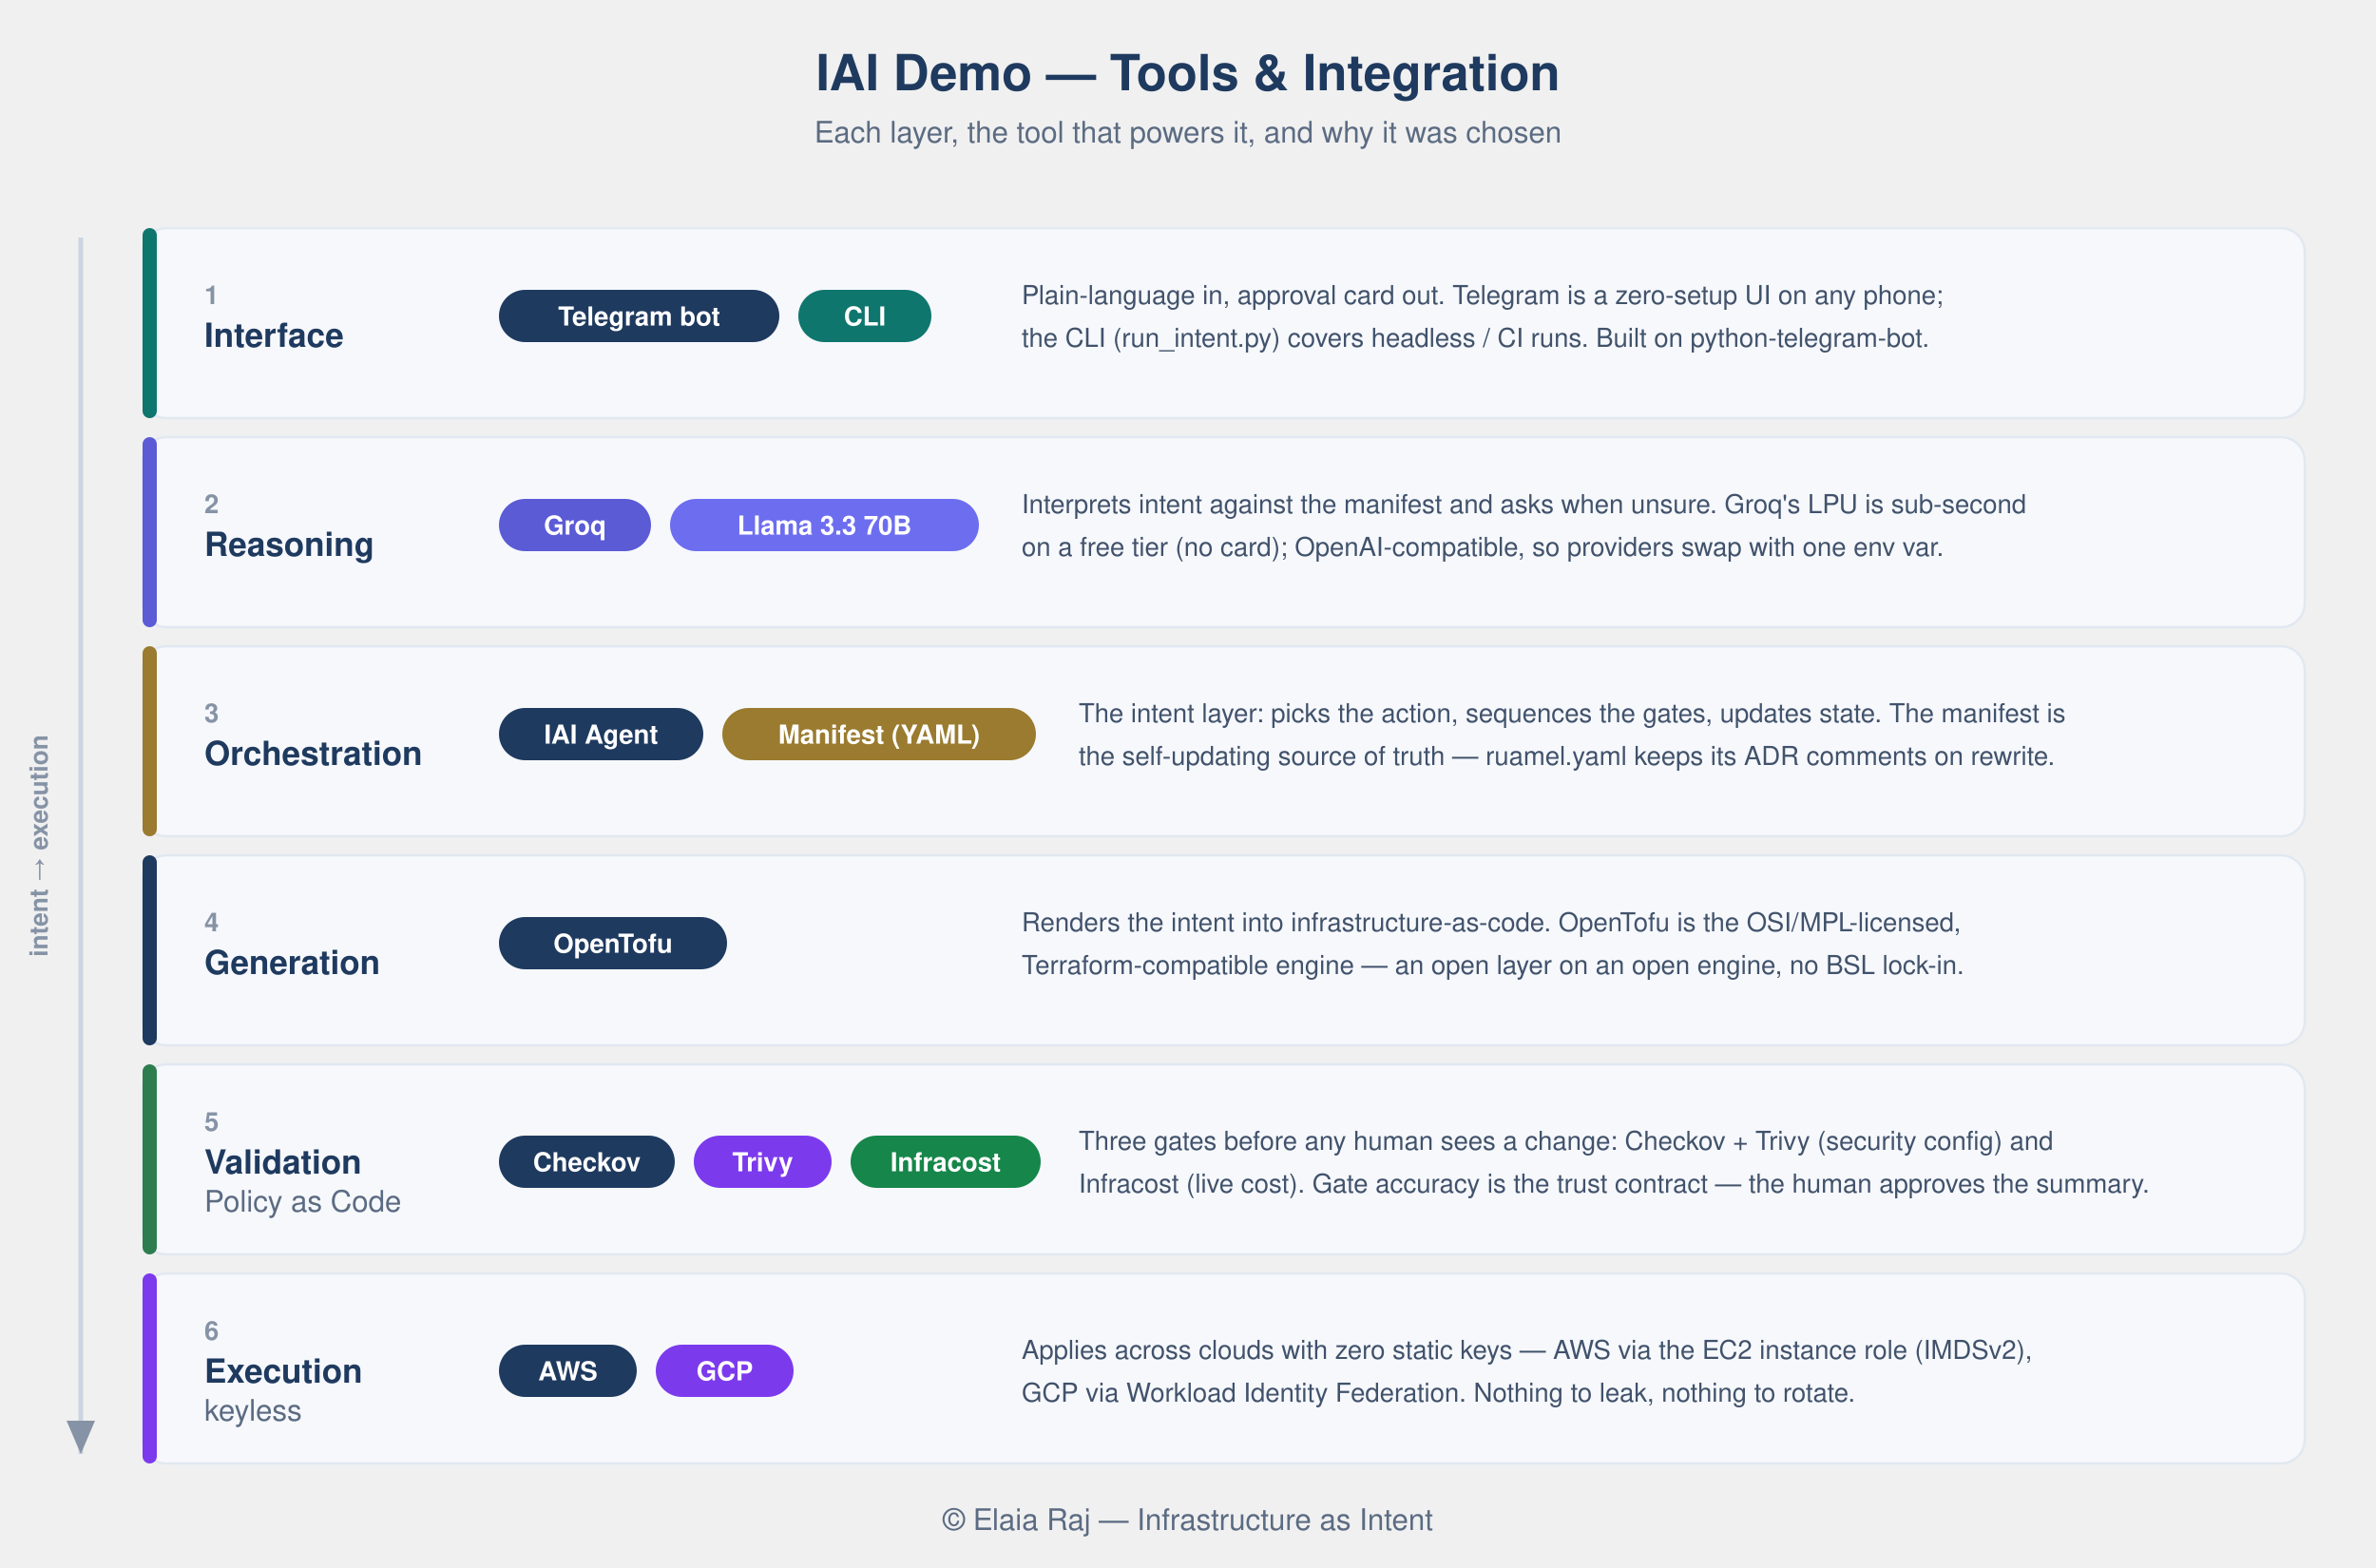
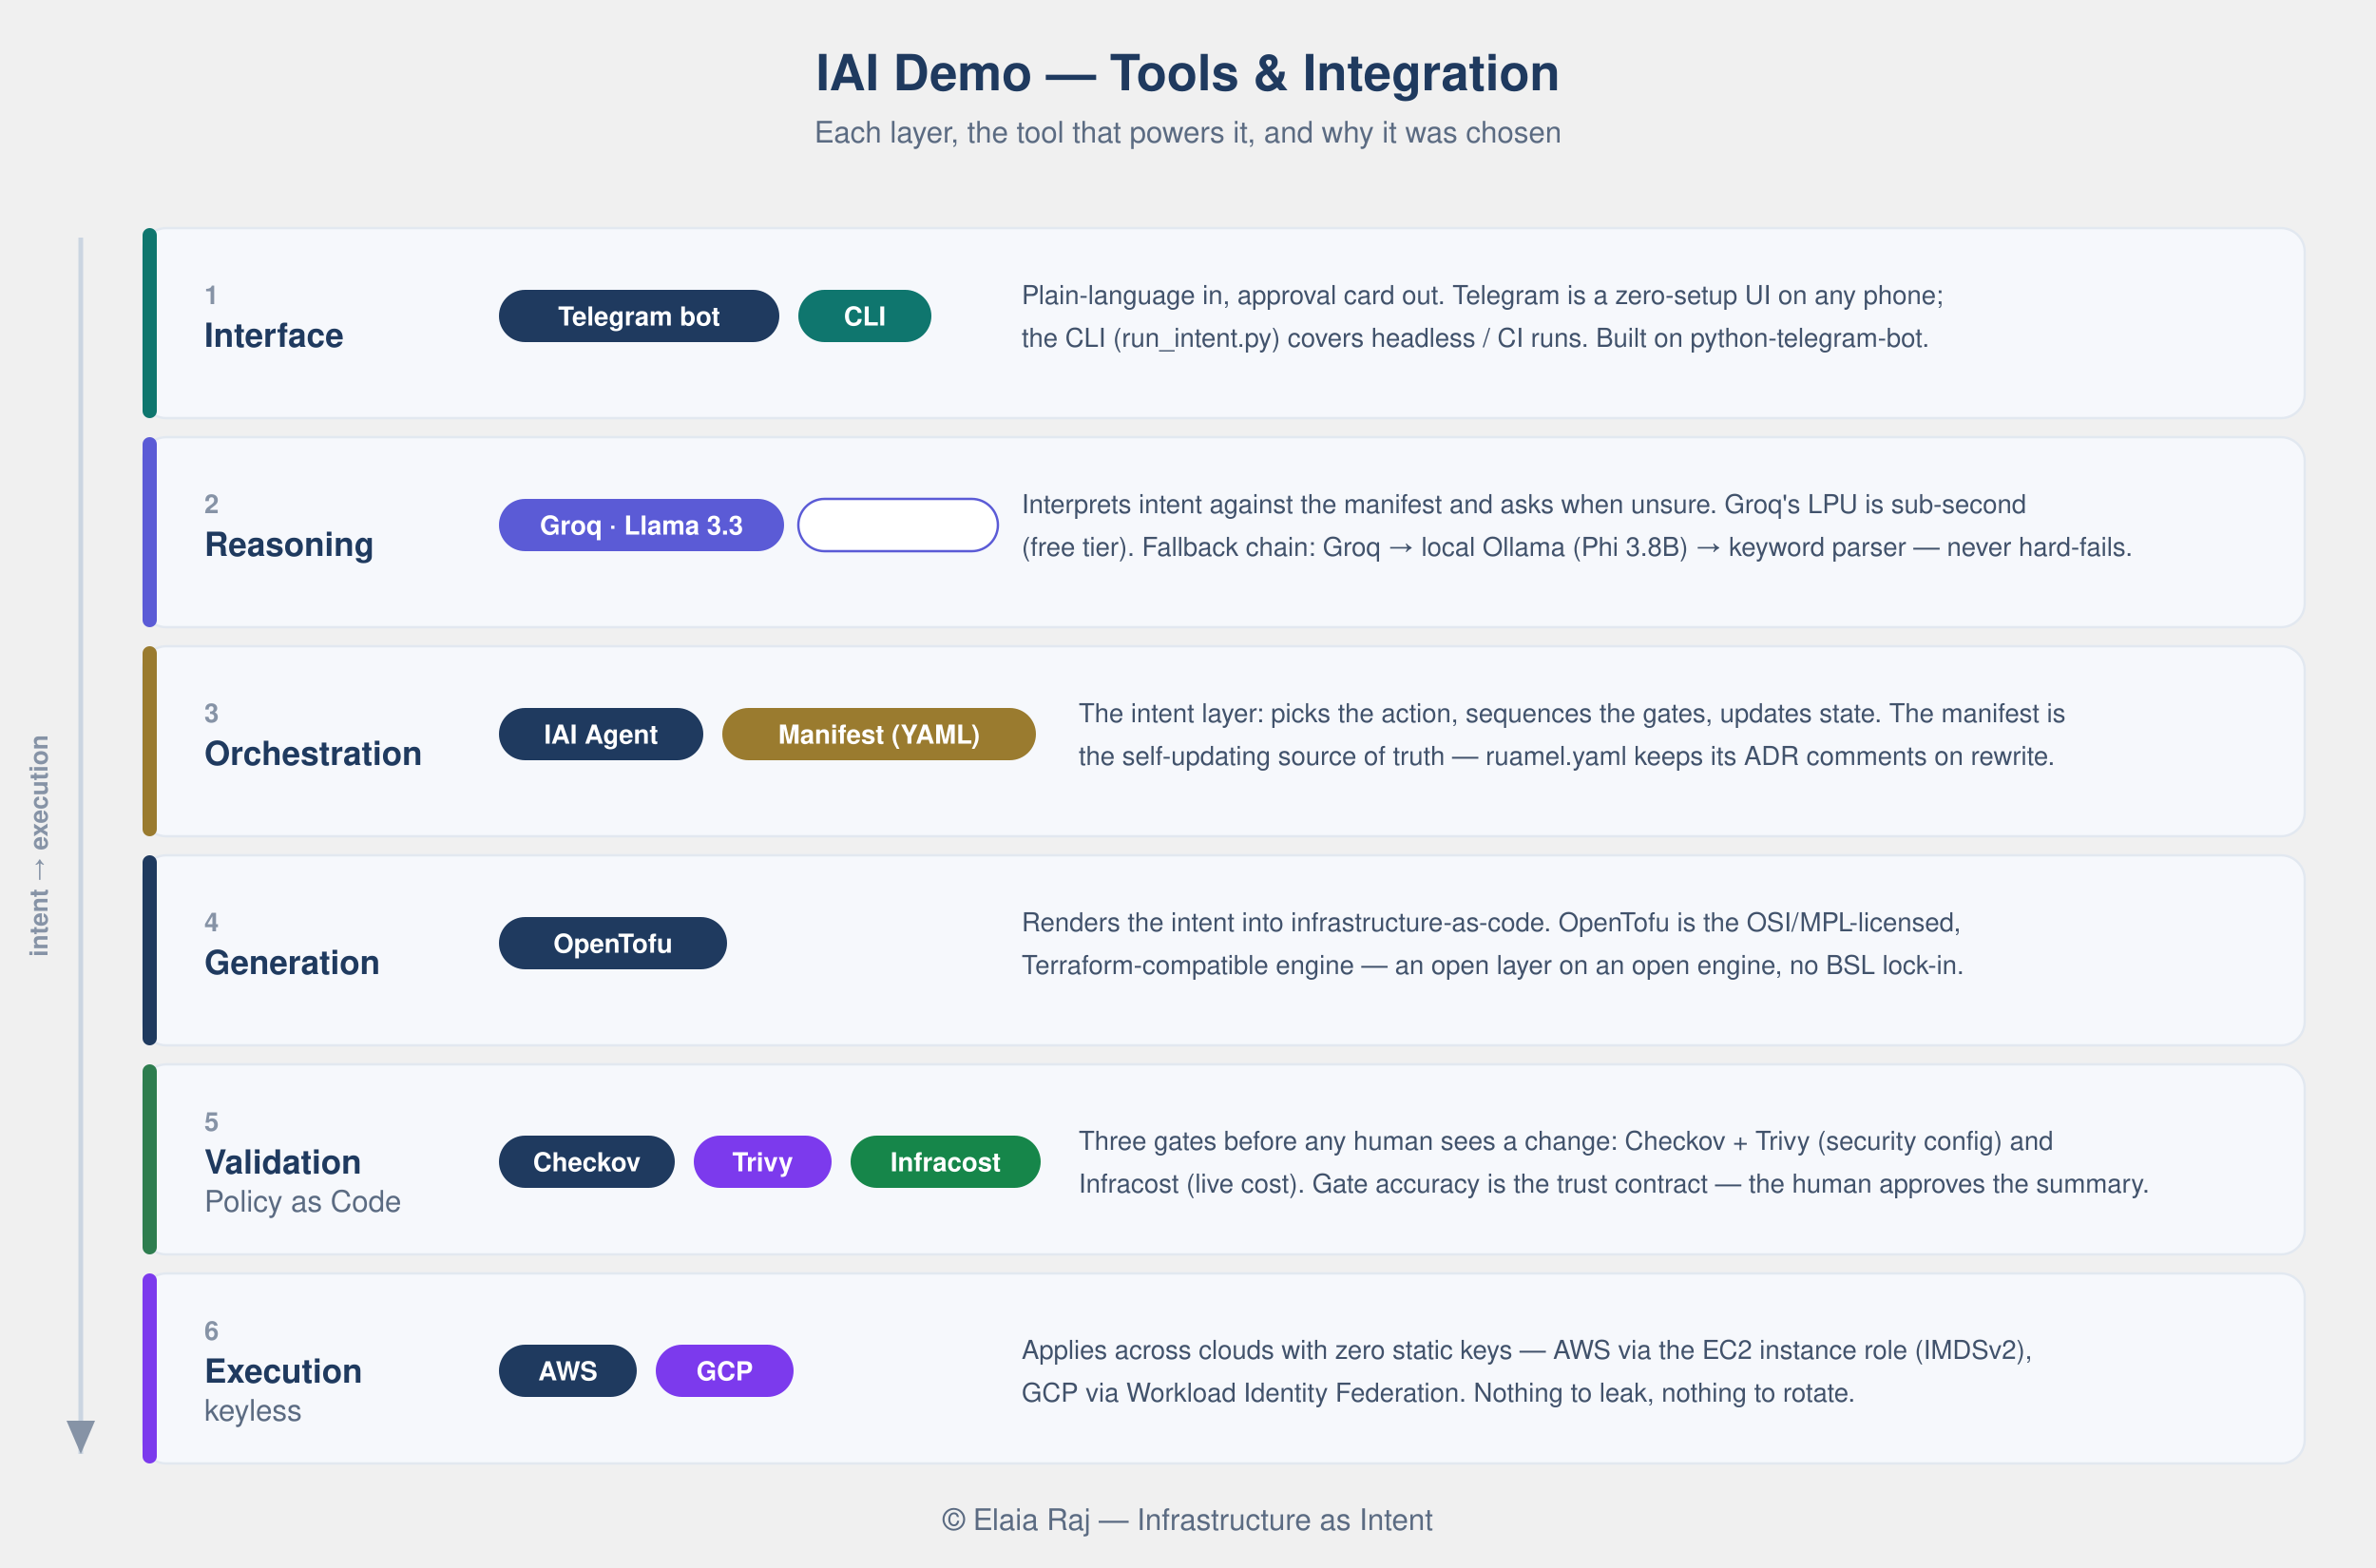
<svg xmlns="http://www.w3.org/2000/svg" viewBox="0 0 1000 660" font-family="Helvetica, Arial, sans-serif">
  <defs>
    <marker id="arr" markerWidth="9" markerHeight="9" refX="7" refY="3" orient="auto" markerUnits="strokeWidth">
      <path d="M0,0 L7,3 L0,6 Z" fill="#8693a6" />
    </marker>
    <style>
      .t { font-size:21px; font-weight:700; fill:#1f3a5f; }
      .st { font-size:12.5px; fill:#5b6b82; }
      .layer { font-size:14px; font-weight:700; fill:#1f3a5f; }
      .lnum { font-size:11px; font-weight:700; fill:#8693a6; }
      .why { font-size:11px; fill:#41526b; }
      .pill { font-size:11px; font-weight:700; fill:#ffffff; }
      .axis { font-size:10.5px; font-weight:700; fill:#8693a6; }
    </style>
  </defs>
  <text x="500" y="38" text-anchor="middle" class="t">IAI Demo — Tools &amp; Integration</text>
  <text x="500" y="60" text-anchor="middle" class="st">Each layer, the tool that powers it, and why it was chosen</text>
  <line x1="34" y1="100" x2="34" y2="612" stroke="#cbd5e1" stroke-width="2" marker-end="url(#arr)" />
  <text x="20" y="356" text-anchor="middle" class="axis" transform="rotate(-90 20 356)">intent  →  execution</text>
  <rect x="60" y="96" width="910" height="80" rx="10" fill="#f6f8fc" stroke="#e2e8f0" />
  <rect x="60" y="96" width="6" height="80" rx="3" fill="#0f766e" />
  <text x="86" y="128" class="lnum">1</text>
  <text x="86" y="146" class="layer">Interface</text>
  <rect x="210" y="122" width="118" height="22" rx="11" fill="#1f3a5f" />
  <text x="269" y="137" text-anchor="middle" class="pill">Telegram bot</text>
  <rect x="336" y="122" width="56" height="22" rx="11" fill="#0f766e" />
  <text x="364" y="137" text-anchor="middle" class="pill">CLI</text>
  <text x="430" y="128" class="why">Plain-language in, approval card out. Telegram is a zero-setup UI on any phone;</text>
  <text x="430" y="146" class="why">the CLI (run_intent.py) covers headless / CI runs. Built on python-telegram-bot.</text>
  <rect x="60" y="184" width="910" height="80" rx="10" fill="#f6f8fc" stroke="#e2e8f0" />
  <rect x="60" y="184" width="6" height="80" rx="3" fill="#5b5bd6" />
  <text x="86" y="216" class="lnum">2</text>
  <text x="86" y="234" class="layer">Reasoning</text>
-   <rect x="210" y="210" width="64" height="22" rx="11" fill="#5b5bd6" />
-   <text x="242" y="225" text-anchor="middle" class="pill">Groq</text>
-   <rect x="282" y="210" width="130" height="22" rx="11" fill="#6d6df0" />
-   <text x="347" y="225" text-anchor="middle" class="pill">Llama 3.3 70B</text>
+   <rect x="210" y="210" width="120" height="22" rx="11" fill="#5b5bd6" />
+   <text x="270" y="225" text-anchor="middle" class="pill">Groq · Llama 3.3</text>
+   <rect x="336" y="210" width="84" height="22" rx="11" fill="#ffffff" stroke="#5b5bd6" />
+   <text x="378" y="225" text-anchor="middle" class="pill" fill="#5b5bd6" font-size="9.5">↳ Ollama (Phi)</text>
  <text x="430" y="216" class="why">Interprets intent against the manifest and asks when unsure. Groq's LPU is sub-second</text>
-   <text x="430" y="234" class="why">on a free tier (no card); OpenAI-compatible, so providers swap with one env var.</text>
+   <text x="430" y="234" class="why">(free tier). Fallback chain: Groq → local Ollama (Phi 3.8B) → keyword parser — never hard-fails.</text>
  <rect x="60" y="272" width="910" height="80" rx="10" fill="#f6f8fc" stroke="#e2e8f0" />
  <rect x="60" y="272" width="6" height="80" rx="3" fill="#9a7b2f" />
  <text x="86" y="304" class="lnum">3</text>
  <text x="86" y="322" class="layer">Orchestration</text>
  <rect x="210" y="298" width="86" height="22" rx="11" fill="#1f3a5f" />
  <text x="253" y="313" text-anchor="middle" class="pill">IAI Agent</text>
  <rect x="304" y="298" width="132" height="22" rx="11" fill="#9a7b2f" />
  <text x="370" y="313" text-anchor="middle" class="pill">Manifest (YAML)</text>
  <text x="454" y="304" class="why">The intent layer: picks the action, sequences the gates, updates state. The manifest is</text>
  <text x="454" y="322" class="why">the self-updating source of truth — ruamel.yaml keeps its ADR comments on rewrite.</text>
  <rect x="60" y="360" width="910" height="80" rx="10" fill="#f6f8fc" stroke="#e2e8f0" />
  <rect x="60" y="360" width="6" height="80" rx="3" fill="#1f3a5f" />
  <text x="86" y="392" class="lnum">4</text>
  <text x="86" y="410" class="layer">Generation</text>
  <rect x="210" y="386" width="96" height="22" rx="11" fill="#1f3a5f" />
  <text x="258" y="401" text-anchor="middle" class="pill">OpenTofu</text>
  <text x="430" y="392" class="why">Renders the intent into infrastructure-as-code. OpenTofu is the OSI/MPL-licensed,</text>
  <text x="430" y="410" class="why">Terraform-compatible engine — an open layer on an open engine, no BSL lock-in.</text>
  <rect x="60" y="448" width="910" height="80" rx="10" fill="#f6f8fc" stroke="#e2e8f0" />
  <rect x="60" y="448" width="6" height="80" rx="3" fill="#2e7d4f" />
  <text x="86" y="476" class="lnum">5</text>
  <text x="86" y="494" class="layer">Validation</text>
  <text x="86" y="510" class="st" font-size="10">Policy as Code</text>
  <rect x="210" y="478" width="74" height="22" rx="11" fill="#1f3a5f" />
  <text x="247" y="493" text-anchor="middle" class="pill">Checkov</text>
  <rect x="292" y="478" width="58" height="22" rx="11" fill="#7c3aed" />
  <text x="321" y="493" text-anchor="middle" class="pill">Trivy</text>
  <rect x="358" y="478" width="80" height="22" rx="11" fill="#16864a" />
  <text x="398" y="493" text-anchor="middle" class="pill">Infracost</text>
  <text x="454" y="484" class="why">Three gates before any human sees a change: Checkov + Trivy (security config) and</text>
  <text x="454" y="502" class="why">Infracost (live cost). Gate accuracy is the trust contract — the human approves the summary.</text>
  <rect x="60" y="536" width="910" height="80" rx="10" fill="#f6f8fc" stroke="#e2e8f0" />
  <rect x="60" y="536" width="6" height="80" rx="3" fill="#7c3aed" />
  <text x="86" y="564" class="lnum">6</text>
  <text x="86" y="582" class="layer">Execution</text>
  <text x="86" y="598" class="st" font-size="10">keyless</text>
  <rect x="210" y="566" width="58" height="22" rx="11" fill="#1f3a5f" />
  <text x="239" y="581" text-anchor="middle" class="pill">AWS</text>
  <rect x="276" y="566" width="58" height="22" rx="11" fill="#7c3aed" />
  <text x="305" y="581" text-anchor="middle" class="pill">GCP</text>
  <text x="430" y="572" class="why">Applies across clouds with zero static keys — AWS via the EC2 instance role (IMDSv2),</text>
  <text x="430" y="590" class="why">GCP via Workload Identity Federation. Nothing to leak, nothing to rotate.</text>
  <text x="500" y="644" text-anchor="middle" class="st" fill="#8693a6" font-size="10.5">© Elaia Raj — Infrastructure as Intent</text>
</svg>
